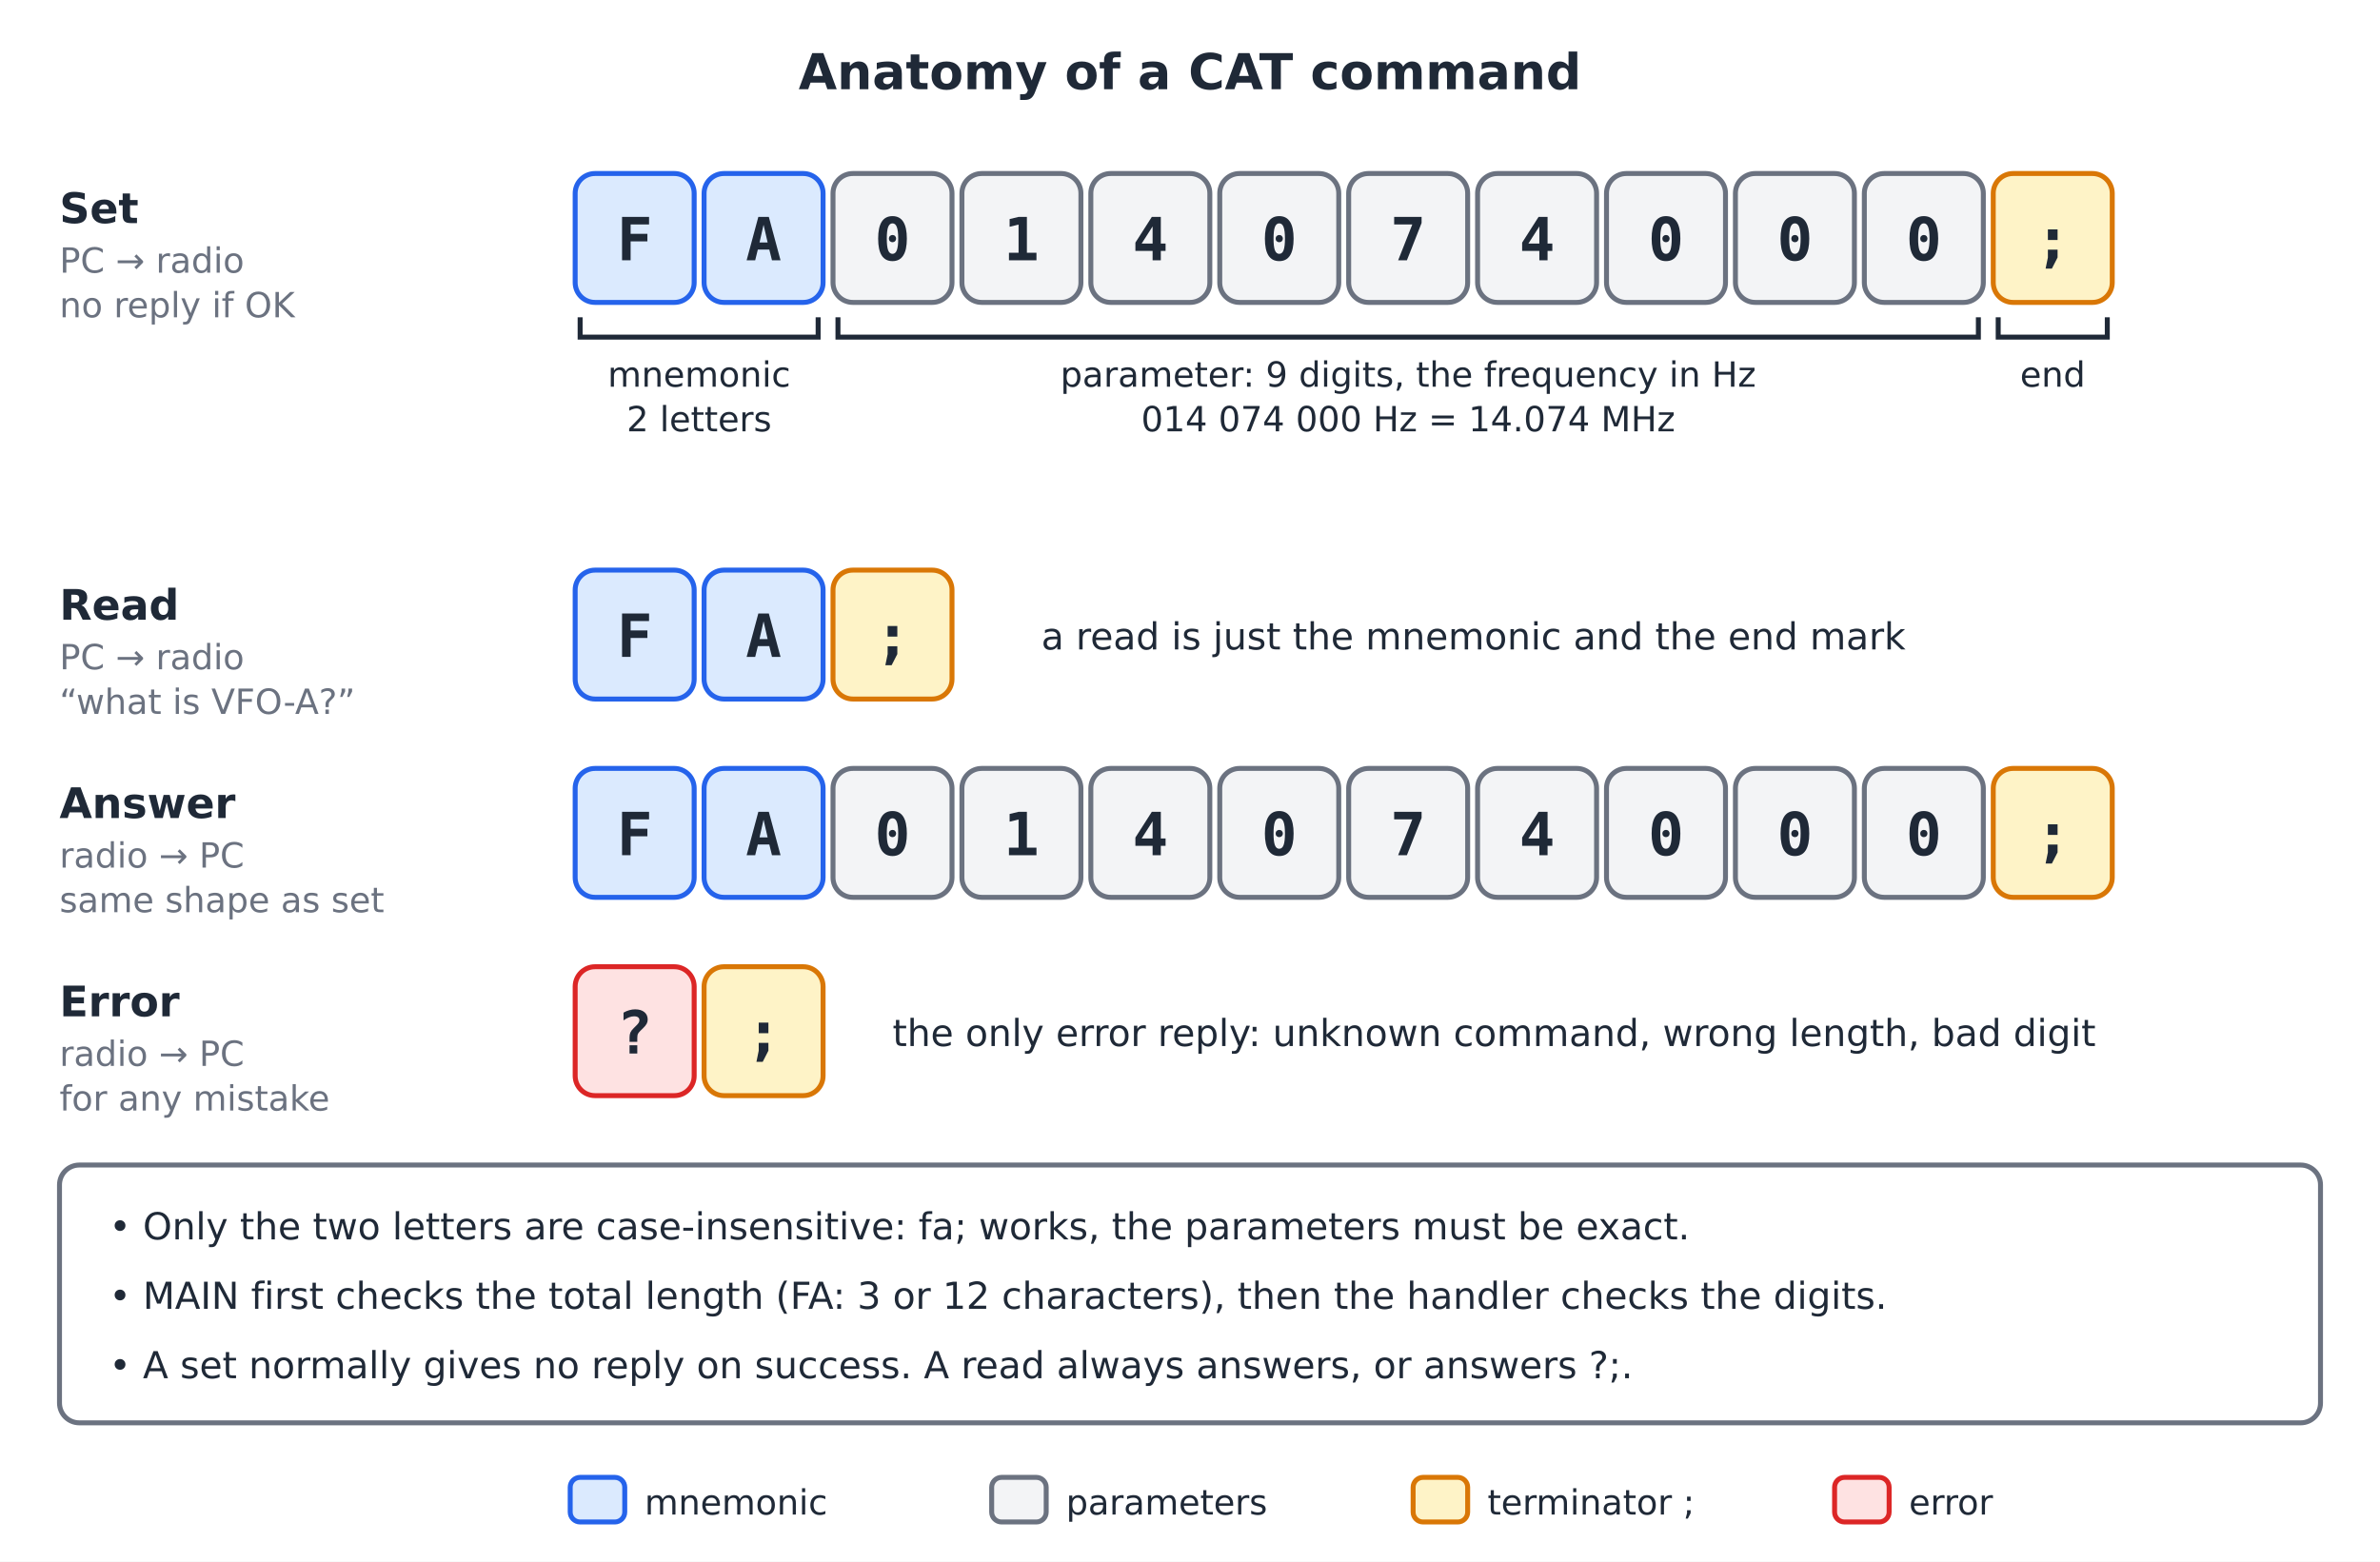
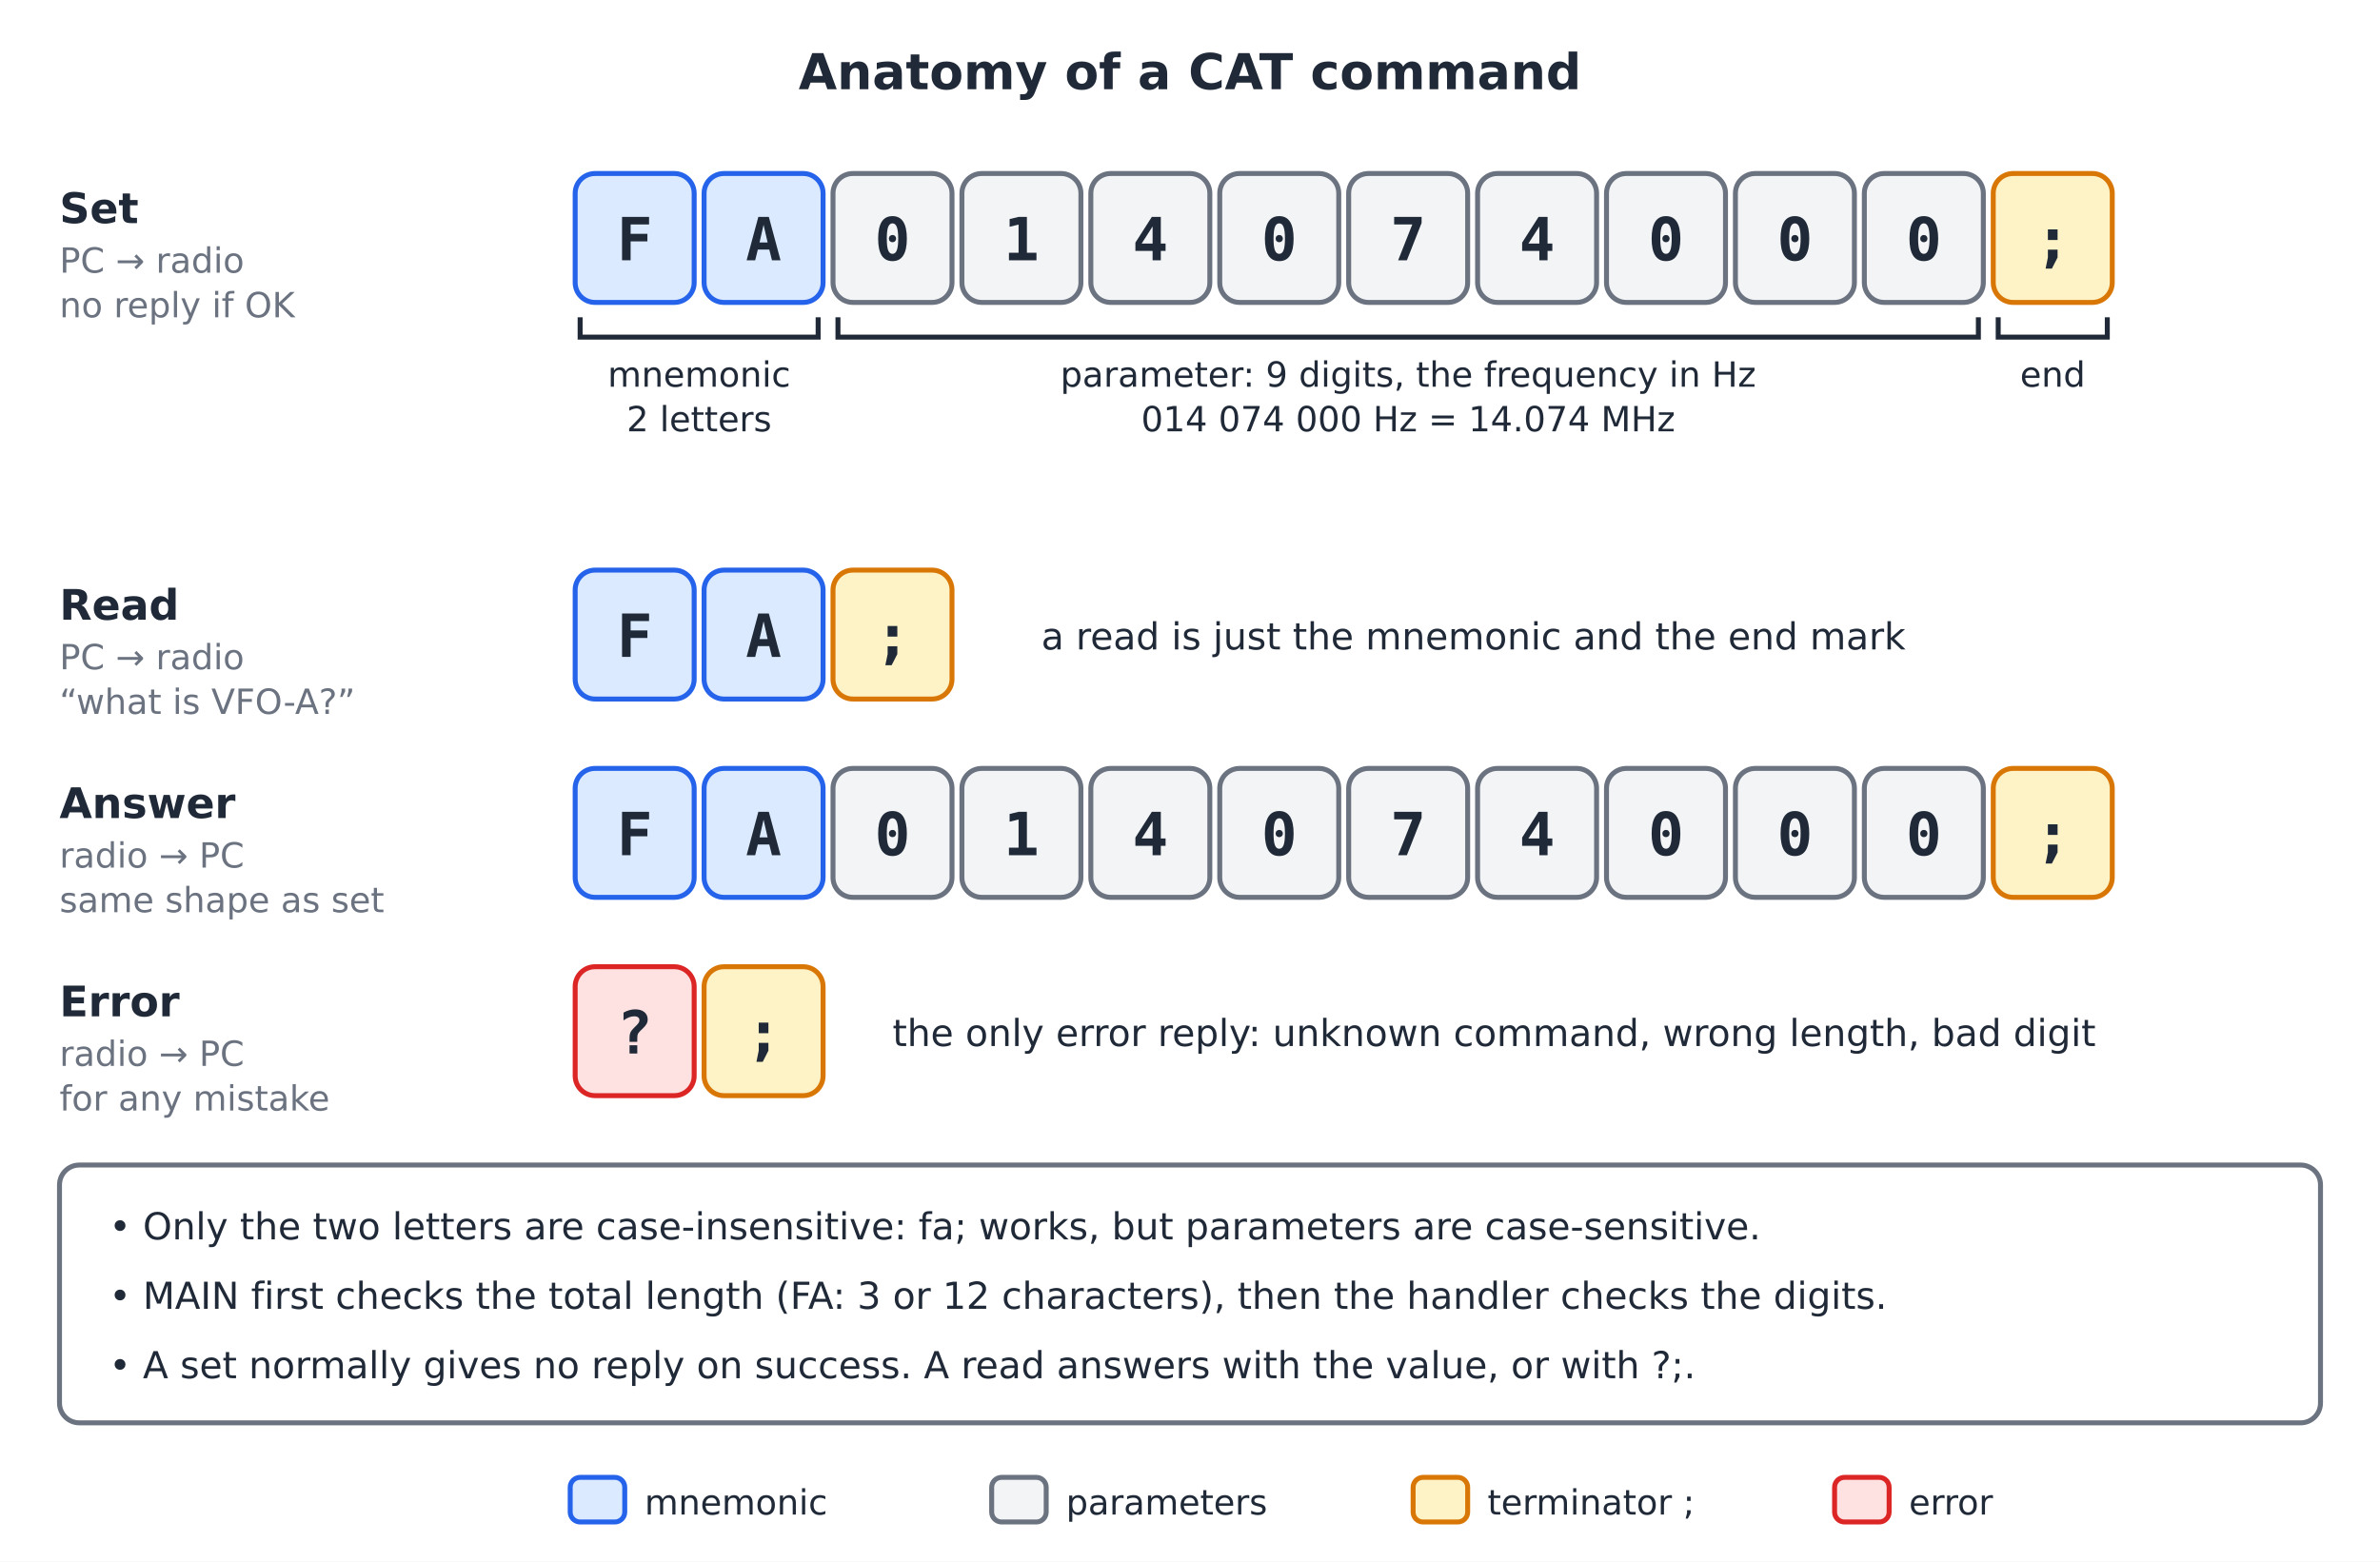
<svg xmlns="http://www.w3.org/2000/svg" width="960" height="630" viewBox="0 0 960 630" font-family="DejaVu Sans, Helvetica, Arial, sans-serif" fill="#1F2937">
  <rect width="960" height="630" fill="#FFFFFF" />
  <text x="480" y="36" font-size="20" font-weight="bold" text-anchor="middle">Anatomy of a CAT command</text>
  <text x="24" y="90" font-size="17" font-weight="bold">Set</text>
  <text x="24" y="110" font-size="14" fill="#6B7280">PC → radio</text>
  <text x="24" y="128" font-size="14" fill="#6B7280">no reply if OK</text>
  <rect x="232" y="70" width="48" height="52" rx="8" fill="#DBEAFE" stroke="#2563EB" stroke-width="2" />
  <text x="256.0" y="105" font-size="24" font-family="DejaVu Sans Mono, monospace" font-weight="bold" text-anchor="middle">F</text>
  <rect x="284" y="70" width="48" height="52" rx="8" fill="#DBEAFE" stroke="#2563EB" stroke-width="2" />
  <text x="308.0" y="105" font-size="24" font-family="DejaVu Sans Mono, monospace" font-weight="bold" text-anchor="middle">A</text>
  <rect x="336" y="70" width="48" height="52" rx="8" fill="#F3F4F6" stroke="#6B7280" stroke-width="2" />
  <text x="360.0" y="105" font-size="24" font-family="DejaVu Sans Mono, monospace" font-weight="bold" text-anchor="middle">0</text>
  <rect x="388" y="70" width="48" height="52" rx="8" fill="#F3F4F6" stroke="#6B7280" stroke-width="2" />
  <text x="412.0" y="105" font-size="24" font-family="DejaVu Sans Mono, monospace" font-weight="bold" text-anchor="middle">1</text>
  <rect x="440" y="70" width="48" height="52" rx="8" fill="#F3F4F6" stroke="#6B7280" stroke-width="2" />
  <text x="464.0" y="105" font-size="24" font-family="DejaVu Sans Mono, monospace" font-weight="bold" text-anchor="middle">4</text>
  <rect x="492" y="70" width="48" height="52" rx="8" fill="#F3F4F6" stroke="#6B7280" stroke-width="2" />
  <text x="516.0" y="105" font-size="24" font-family="DejaVu Sans Mono, monospace" font-weight="bold" text-anchor="middle">0</text>
  <rect x="544" y="70" width="48" height="52" rx="8" fill="#F3F4F6" stroke="#6B7280" stroke-width="2" />
  <text x="568.0" y="105" font-size="24" font-family="DejaVu Sans Mono, monospace" font-weight="bold" text-anchor="middle">7</text>
  <rect x="596" y="70" width="48" height="52" rx="8" fill="#F3F4F6" stroke="#6B7280" stroke-width="2" />
  <text x="620.0" y="105" font-size="24" font-family="DejaVu Sans Mono, monospace" font-weight="bold" text-anchor="middle">4</text>
  <rect x="648" y="70" width="48" height="52" rx="8" fill="#F3F4F6" stroke="#6B7280" stroke-width="2" />
  <text x="672.0" y="105" font-size="24" font-family="DejaVu Sans Mono, monospace" font-weight="bold" text-anchor="middle">0</text>
  <rect x="700" y="70" width="48" height="52" rx="8" fill="#F3F4F6" stroke="#6B7280" stroke-width="2" />
  <text x="724.0" y="105" font-size="24" font-family="DejaVu Sans Mono, monospace" font-weight="bold" text-anchor="middle">0</text>
  <rect x="752" y="70" width="48" height="52" rx="8" fill="#F3F4F6" stroke="#6B7280" stroke-width="2" />
  <text x="776.0" y="105" font-size="24" font-family="DejaVu Sans Mono, monospace" font-weight="bold" text-anchor="middle">0</text>
  <rect x="804" y="70" width="48" height="52" rx="8" fill="#FEF3C7" stroke="#D97706" stroke-width="2" />
  <text x="828.0" y="105" font-size="24" font-family="DejaVu Sans Mono, monospace" font-weight="bold" text-anchor="middle">;</text>
  <path d="M234,128 v8 H330 v-8" fill="none" stroke="#1F2937" stroke-width="2" />
  <text x="282.0" y="156" font-size="14" text-anchor="middle">mnemonic</text>
  <text x="282.0" y="174" font-size="14" text-anchor="middle">2 letters</text>
  <path d="M338,128 v8 H798 v-8" fill="none" stroke="#1F2937" stroke-width="2" />
  <text x="568.0" y="156" font-size="14" text-anchor="middle">parameter: 9 digits, the frequency in Hz</text>
  <text x="568.0" y="174" font-size="14" text-anchor="middle">014 074 000 Hz = 14.074 MHz</text>
  <path d="M806,128 v8 H850 v-8" fill="none" stroke="#1F2937" stroke-width="2" />
  <text x="828.0" y="156" font-size="14" text-anchor="middle">end</text>
  <text x="24" y="250" font-size="17" font-weight="bold">Read</text>
  <text x="24" y="270" font-size="14" fill="#6B7280">PC → radio</text>
  <text x="24" y="288" font-size="14" fill="#6B7280">“what is VFO-A?”</text>
  <rect x="232" y="230" width="48" height="52" rx="8" fill="#DBEAFE" stroke="#2563EB" stroke-width="2" />
  <text x="256.0" y="265" font-size="24" font-family="DejaVu Sans Mono, monospace" font-weight="bold" text-anchor="middle">F</text>
  <rect x="284" y="230" width="48" height="52" rx="8" fill="#DBEAFE" stroke="#2563EB" stroke-width="2" />
  <text x="308.0" y="265" font-size="24" font-family="DejaVu Sans Mono, monospace" font-weight="bold" text-anchor="middle">A</text>
  <rect x="336" y="230" width="48" height="52" rx="8" fill="#FEF3C7" stroke="#D97706" stroke-width="2" />
  <text x="360.0" y="265" font-size="24" font-family="DejaVu Sans Mono, monospace" font-weight="bold" text-anchor="middle">;</text>
  <text x="24" y="330" font-size="17" font-weight="bold">Answer</text>
  <text x="24" y="350" font-size="14" fill="#6B7280">radio → PC</text>
  <text x="24" y="368" font-size="14" fill="#6B7280">same shape as set</text>
  <rect x="232" y="310" width="48" height="52" rx="8" fill="#DBEAFE" stroke="#2563EB" stroke-width="2" />
  <text x="256.0" y="345" font-size="24" font-family="DejaVu Sans Mono, monospace" font-weight="bold" text-anchor="middle">F</text>
  <rect x="284" y="310" width="48" height="52" rx="8" fill="#DBEAFE" stroke="#2563EB" stroke-width="2" />
  <text x="308.0" y="345" font-size="24" font-family="DejaVu Sans Mono, monospace" font-weight="bold" text-anchor="middle">A</text>
  <rect x="336" y="310" width="48" height="52" rx="8" fill="#F3F4F6" stroke="#6B7280" stroke-width="2" />
  <text x="360.0" y="345" font-size="24" font-family="DejaVu Sans Mono, monospace" font-weight="bold" text-anchor="middle">0</text>
  <rect x="388" y="310" width="48" height="52" rx="8" fill="#F3F4F6" stroke="#6B7280" stroke-width="2" />
  <text x="412.0" y="345" font-size="24" font-family="DejaVu Sans Mono, monospace" font-weight="bold" text-anchor="middle">1</text>
  <rect x="440" y="310" width="48" height="52" rx="8" fill="#F3F4F6" stroke="#6B7280" stroke-width="2" />
  <text x="464.0" y="345" font-size="24" font-family="DejaVu Sans Mono, monospace" font-weight="bold" text-anchor="middle">4</text>
  <rect x="492" y="310" width="48" height="52" rx="8" fill="#F3F4F6" stroke="#6B7280" stroke-width="2" />
  <text x="516.0" y="345" font-size="24" font-family="DejaVu Sans Mono, monospace" font-weight="bold" text-anchor="middle">0</text>
  <rect x="544" y="310" width="48" height="52" rx="8" fill="#F3F4F6" stroke="#6B7280" stroke-width="2" />
  <text x="568.0" y="345" font-size="24" font-family="DejaVu Sans Mono, monospace" font-weight="bold" text-anchor="middle">7</text>
  <rect x="596" y="310" width="48" height="52" rx="8" fill="#F3F4F6" stroke="#6B7280" stroke-width="2" />
  <text x="620.0" y="345" font-size="24" font-family="DejaVu Sans Mono, monospace" font-weight="bold" text-anchor="middle">4</text>
  <rect x="648" y="310" width="48" height="52" rx="8" fill="#F3F4F6" stroke="#6B7280" stroke-width="2" />
  <text x="672.0" y="345" font-size="24" font-family="DejaVu Sans Mono, monospace" font-weight="bold" text-anchor="middle">0</text>
  <rect x="700" y="310" width="48" height="52" rx="8" fill="#F3F4F6" stroke="#6B7280" stroke-width="2" />
  <text x="724.0" y="345" font-size="24" font-family="DejaVu Sans Mono, monospace" font-weight="bold" text-anchor="middle">0</text>
  <rect x="752" y="310" width="48" height="52" rx="8" fill="#F3F4F6" stroke="#6B7280" stroke-width="2" />
  <text x="776.0" y="345" font-size="24" font-family="DejaVu Sans Mono, monospace" font-weight="bold" text-anchor="middle">0</text>
  <rect x="804" y="310" width="48" height="52" rx="8" fill="#FEF3C7" stroke="#D97706" stroke-width="2" />
  <text x="828.0" y="345" font-size="24" font-family="DejaVu Sans Mono, monospace" font-weight="bold" text-anchor="middle">;</text>
  <text x="24" y="410" font-size="17" font-weight="bold">Error</text>
  <text x="24" y="430" font-size="14" fill="#6B7280">radio → PC</text>
  <text x="24" y="448" font-size="14" fill="#6B7280">for any mistake</text>
  <rect x="232" y="390" width="48" height="52" rx="8" fill="#FEE2E2" stroke="#DC2626" stroke-width="2" />
  <text x="256.0" y="425" font-size="24" font-family="DejaVu Sans Mono, monospace" font-weight="bold" text-anchor="middle">?</text>
  <rect x="284" y="390" width="48" height="52" rx="8" fill="#FEF3C7" stroke="#D97706" stroke-width="2" />
  <text x="308.0" y="425" font-size="24" font-family="DejaVu Sans Mono, monospace" font-weight="bold" text-anchor="middle">;</text>
  <text x="420" y="262" font-size="15">a read is just the mnemonic and the end mark</text>
  <text x="360" y="422" font-size="15">the only error reply: unknown command, wrong length, bad digit</text>
  <rect x="24" y="470" width="912" height="104" rx="8" fill="#FFFFFF" stroke="#6B7280" stroke-width="2" />
-   <text x="44" y="500" font-size="15">• Only the two letters are case-insensitive: fa; works, the parameters must be exact.</text>
+   <text x="44" y="500" font-size="15">• Only the two letters are case-insensitive: fa; works, but parameters are case-sensitive.</text>
  <text x="44" y="528" font-size="15">• MAIN first checks the total length (FA: 3 or 12 characters), then the handler checks the digits.</text>
-   <text x="44" y="556" font-size="15">• A set normally gives no reply on success. A read always answers, or answers ?;.</text>
+   <text x="44" y="556" font-size="15">• A set normally gives no reply on success. A read answers with the value, or with ?;.</text>
  <rect x="230" y="596" width="22" height="18" rx="4" fill="#DBEAFE" stroke="#2563EB" stroke-width="2" />
  <text x="260" y="611" font-size="14">mnemonic</text>
  <rect x="400" y="596" width="22" height="18" rx="4" fill="#F3F4F6" stroke="#6B7280" stroke-width="2" />
  <text x="430" y="611" font-size="14">parameters</text>
  <rect x="570" y="596" width="22" height="18" rx="4" fill="#FEF3C7" stroke="#D97706" stroke-width="2" />
  <text x="600" y="611" font-size="14">terminator ;</text>
  <rect x="740" y="596" width="22" height="18" rx="4" fill="#FEE2E2" stroke="#DC2626" stroke-width="2" />
  <text x="770" y="611" font-size="14">error</text>
</svg>
